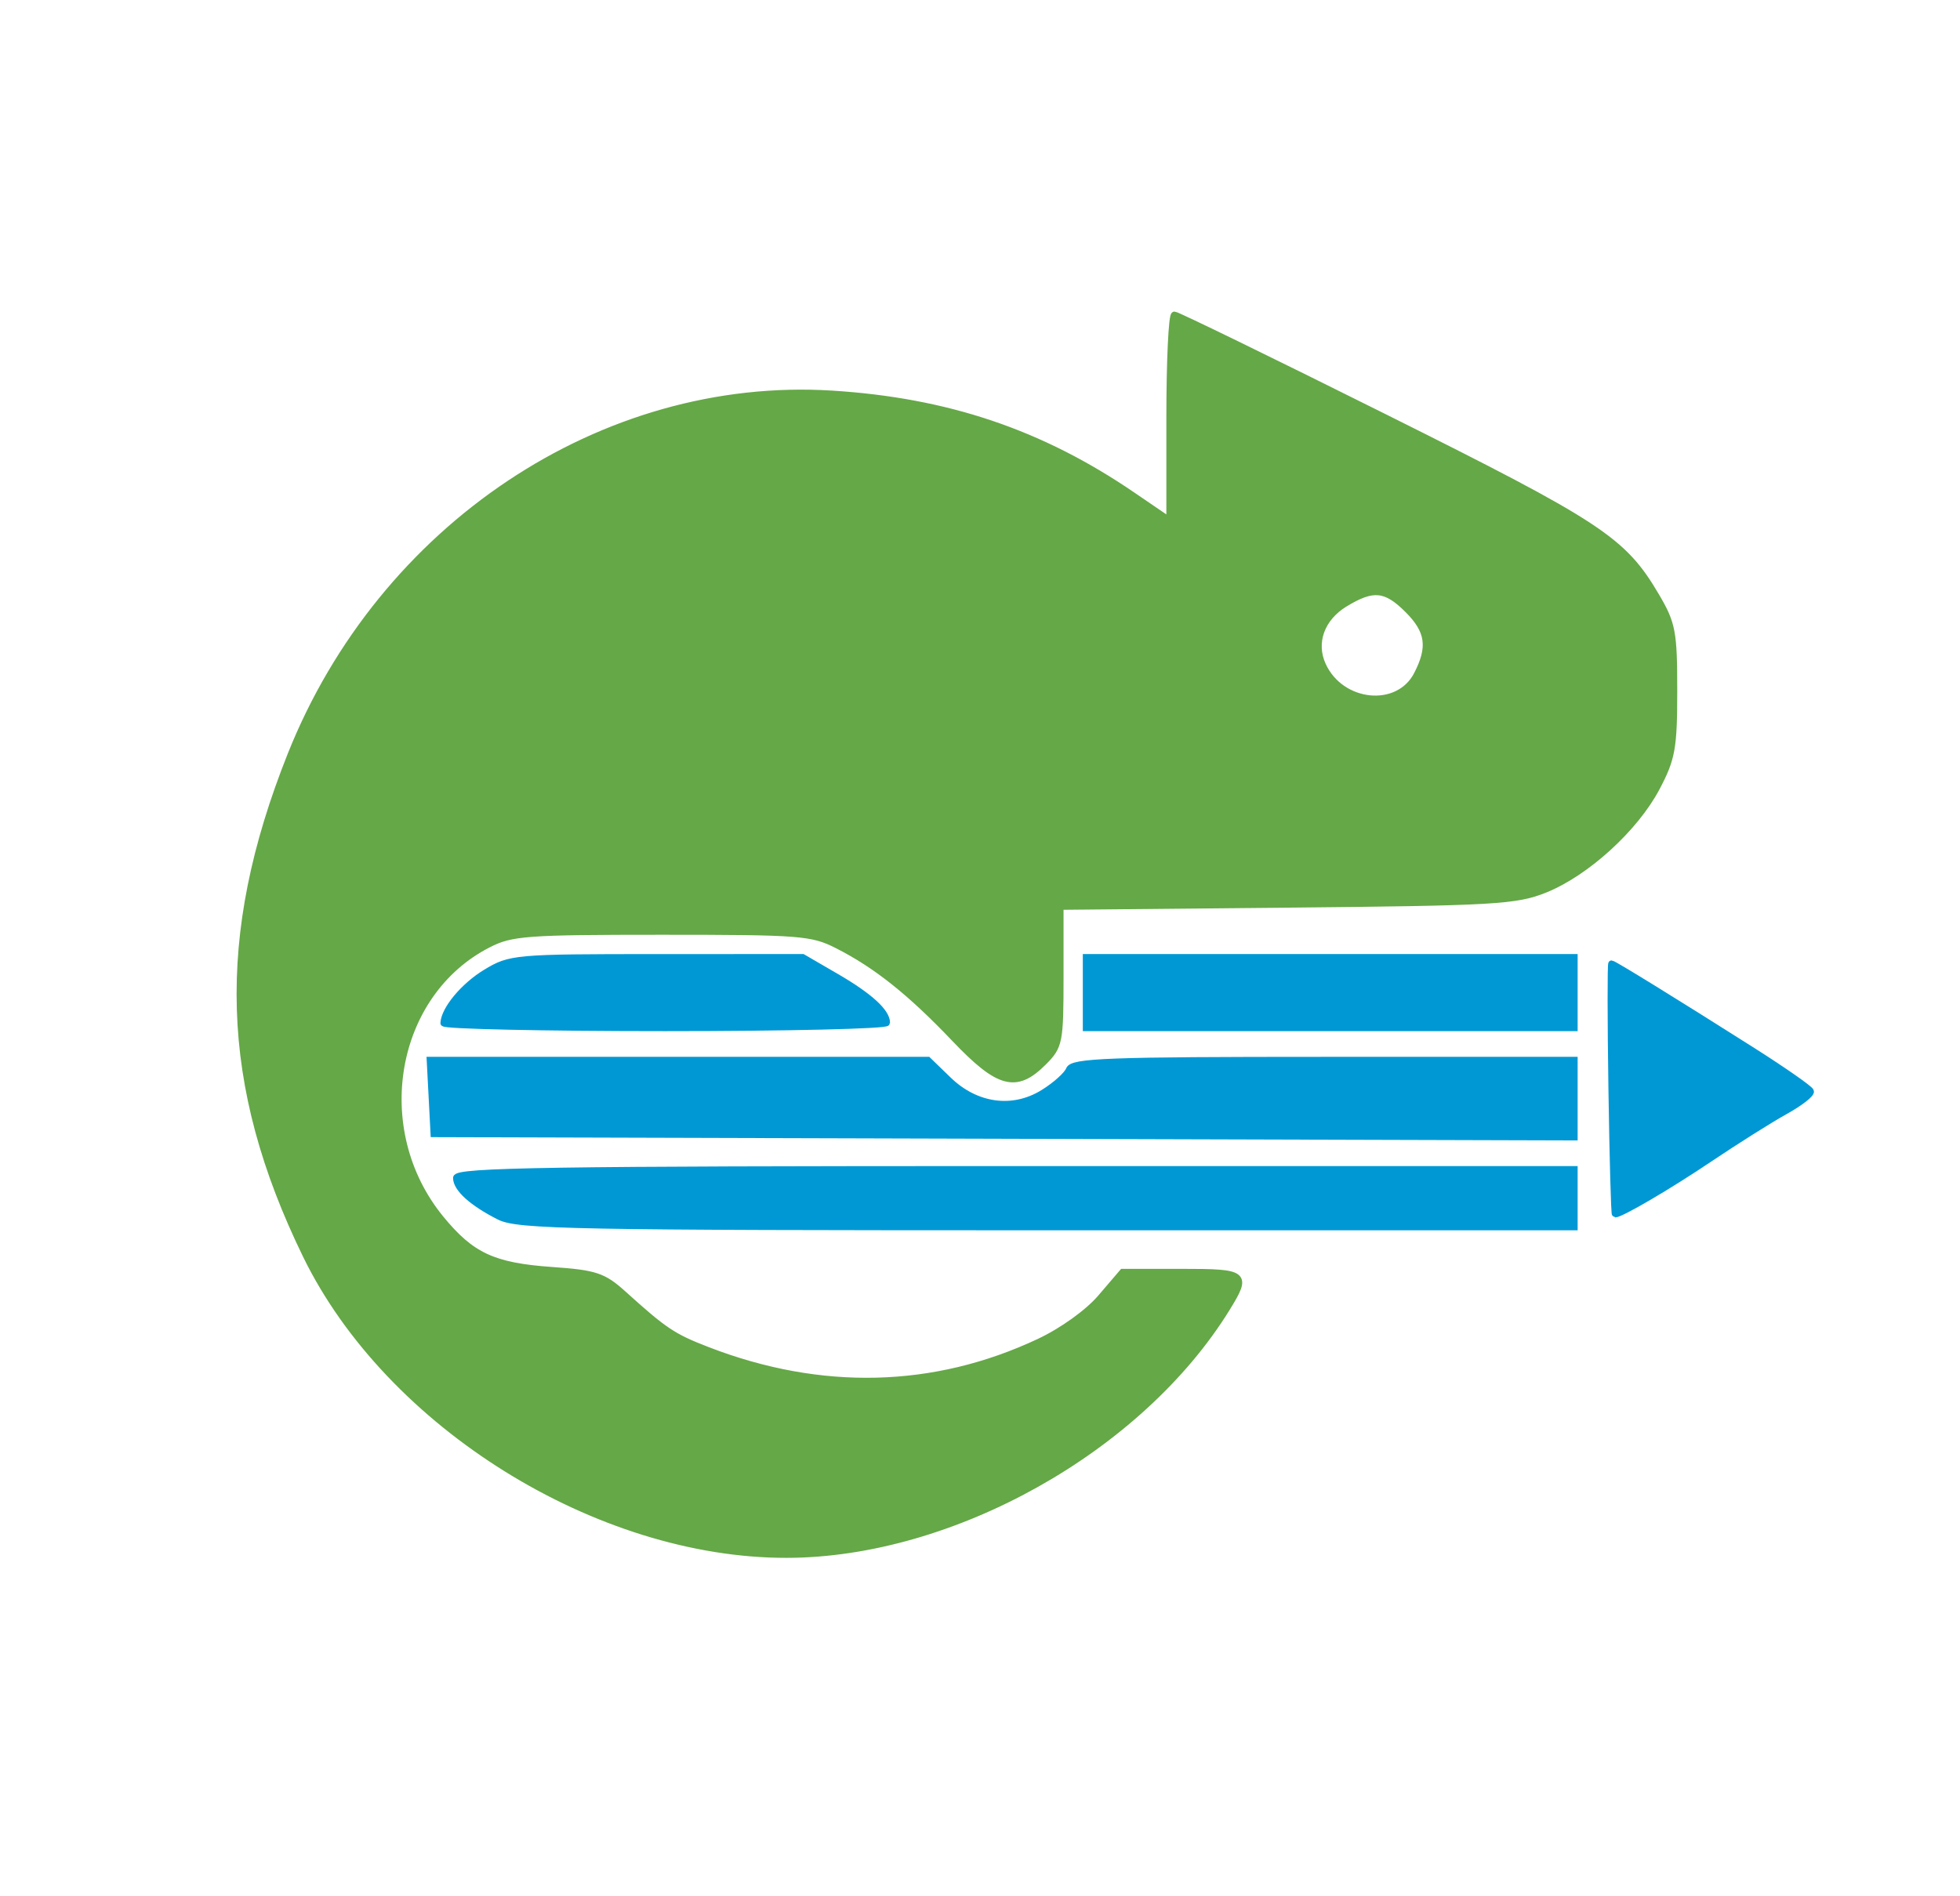
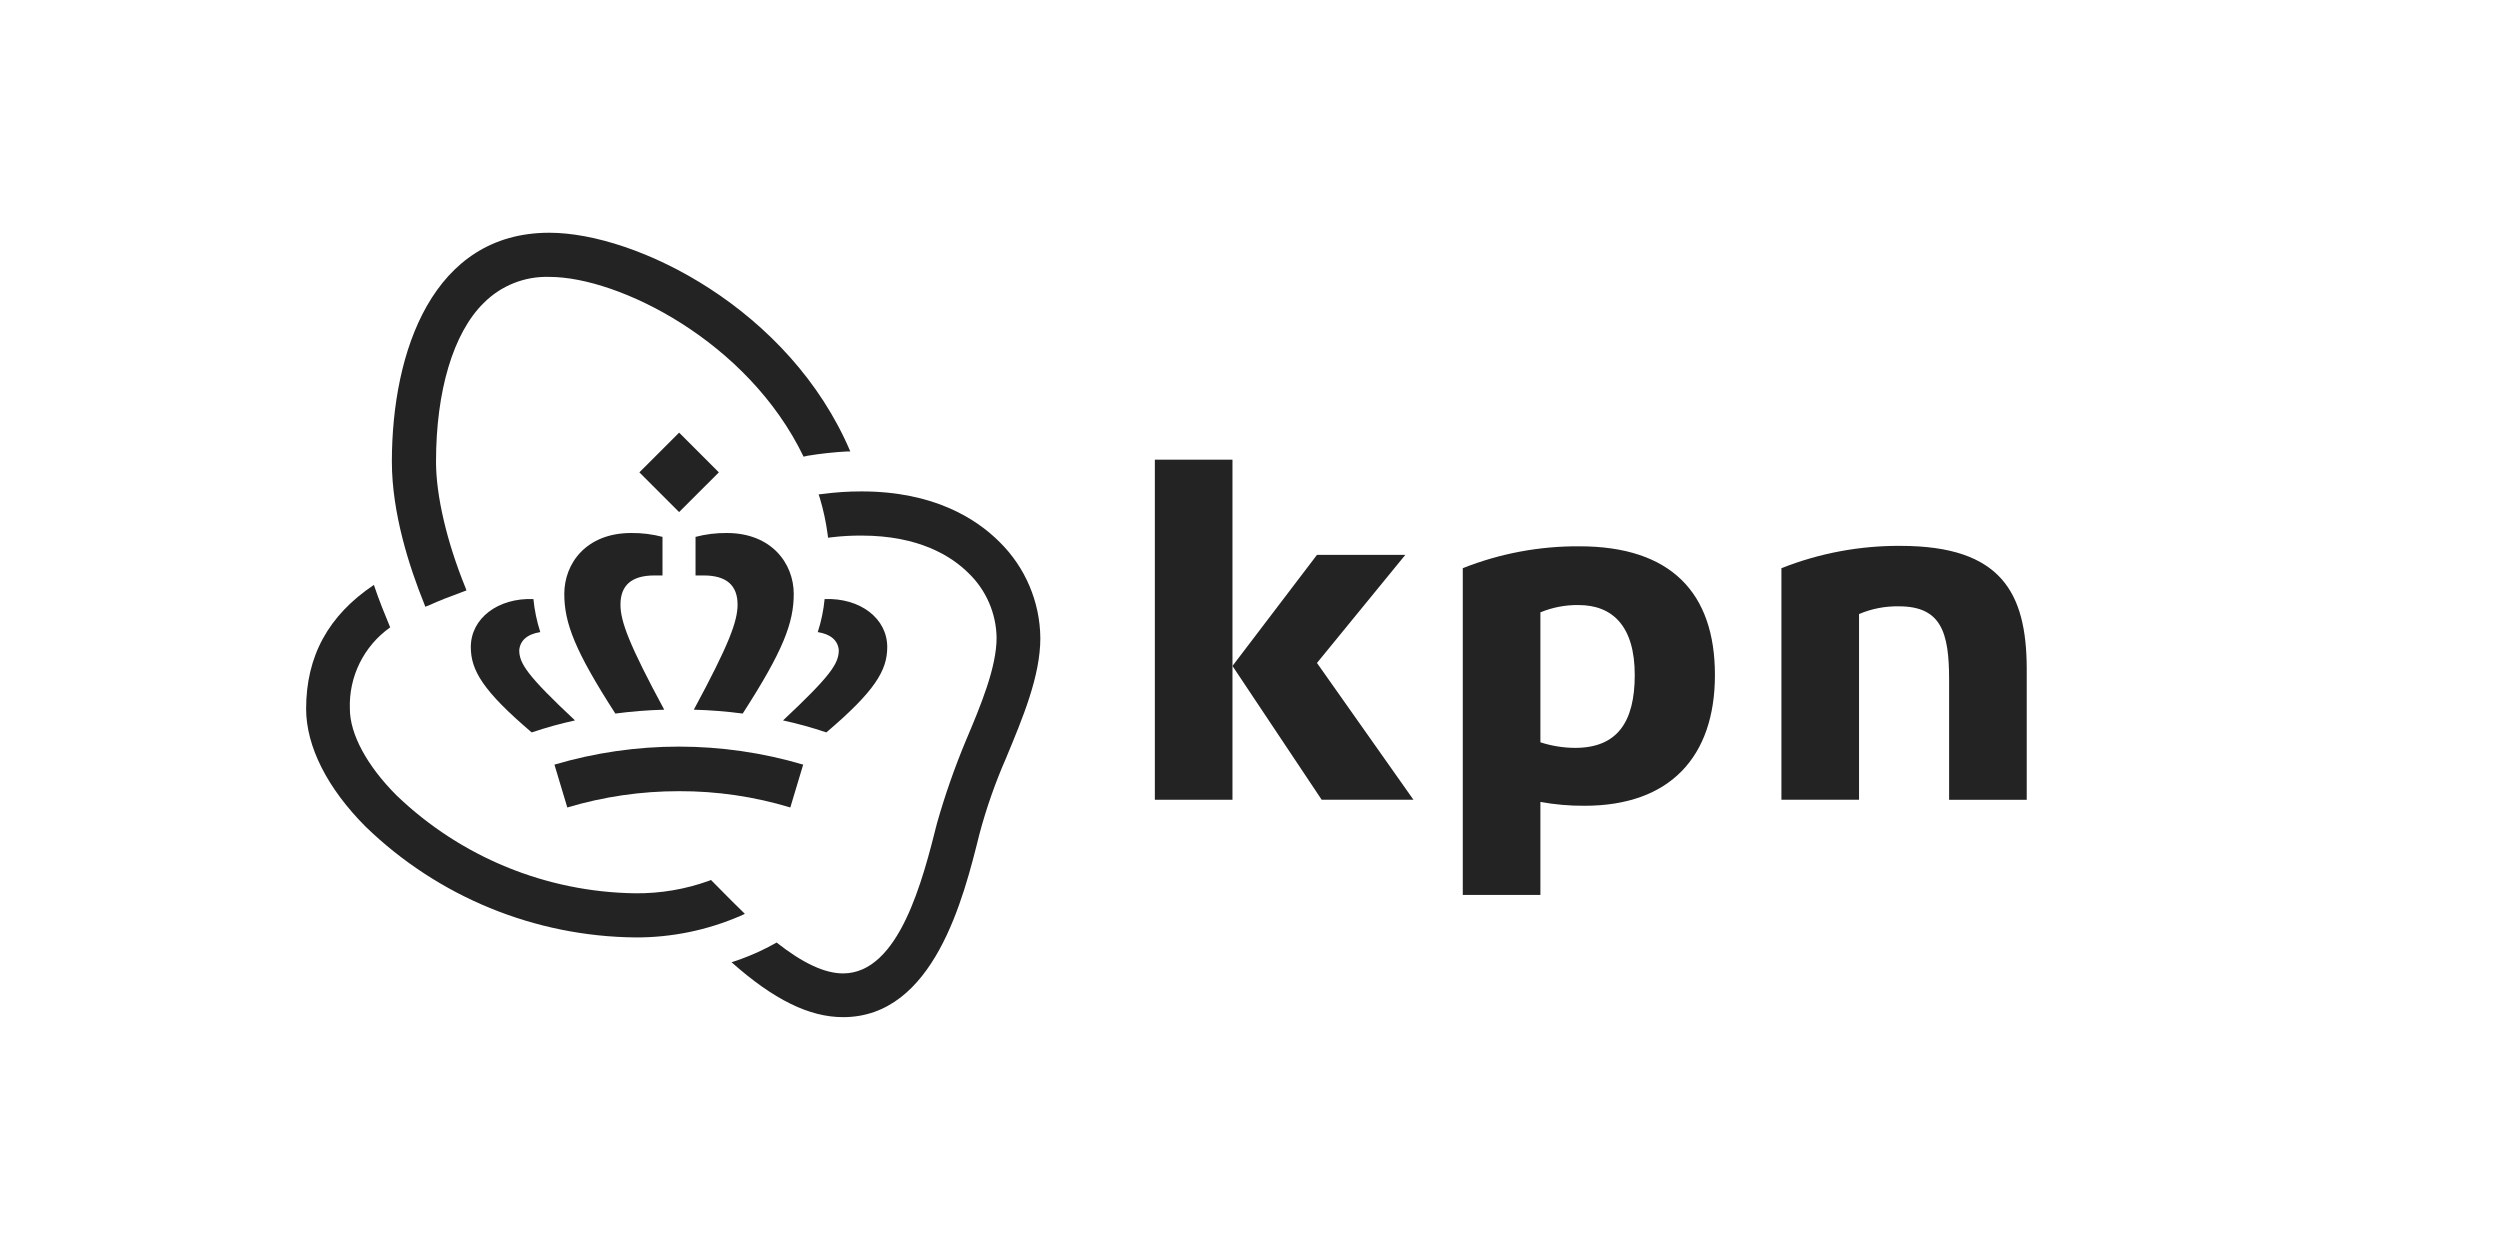
- <svg xmlns="http://www.w3.org/2000/svg" version="1.0" width="305pt" height="295pt" viewBox="0 0 305 295" style="" preserveAspectRatio="xMidYMid meet">
-   <g fill="#65A847FF" stroke="#65A847FF">
-     <path d="M 182.000 65.008 L 182.000 81.015 176.206 77.060 C 161.967 67.341 147.383 62.422 129.477 61.299 C 93.807 59.062 59.377 82.033 45.240 117.500 C 33.976 145.761 34.683 168.896 47.623 195.421 C 60.485 221.786 93.021 242.035 122.440 241.985 C 148.135 241.941 177.343 225.598 190.886 203.685 C 194.245 198.249 193.937 198.000 183.846 198.000 L 174.692 198.000 171.288 201.977 C 169.294 204.307 165.321 207.159 161.692 208.867 C 145.416 216.525 127.745 216.967 110.123 210.157 C 104.714 208.067 103.427 207.209 97.000 201.404 C 93.888 198.594 92.653 198.184 85.867 197.708 C 76.764 197.069 73.347 195.480 68.593 189.679 C 57.296 175.892 60.981 154.662 76.001 146.999 C 79.585 145.171 81.896 145.000 103.000 145.000 C 124.577 145.000 126.354 145.139 130.290 147.133 C 136.334 150.196 141.641 154.421 148.537 161.661 C 155.413 168.882 158.121 169.607 162.364 165.364 C 164.887 162.840 165.000 162.263 165.000 151.922 L 165.000 141.117 200.250 140.780 C 232.541 140.471 235.912 140.277 240.403 138.471 C 246.867 135.873 254.458 128.952 257.805 122.608 C 260.209 118.048 260.499 116.427 260.499 107.500 C 260.500 98.381 260.257 97.086 257.738 92.802 C 252.583 84.032 249.062 81.711 215.500 64.964 C 197.900 56.182 183.163 48.998 182.750 48.998 C 182.338 48.999 182.000 56.203 182.000 65.008 M 219.077 94.923 C 222.350 98.196 222.707 100.731 220.498 105.005 C 217.571 110.665 208.672 109.765 205.828 103.521 C 204.236 100.029 205.618 96.203 209.277 93.973 C 213.662 91.299 215.645 91.491 219.077 94.923 " />
-   </g>
-   <g fill="#0098D4FF" stroke="#0098D4FF">
-     <path d="M 67.200 170.750 L 67.500 176.500 156.250 176.755 L 245.000 177.011 245.000 171.005 L 245.000 165.000 205.969 165.000 C 172.434 165.000 166.857 165.208 166.369 166.480 C 166.057 167.294 164.241 168.924 162.334 170.102 C 157.587 173.036 151.890 172.255 147.581 168.079 L 144.405 165.000 105.652 165.000 L 66.900 165.000 67.200 170.750 " />
-   </g>
-   <g fill="#0098D4FF" stroke="#0098D4FF">
-     <path d="M 71.000 183.345 C 71.000 185.006 73.488 187.246 77.700 189.379 C 80.574 190.834 89.287 191.000 162.950 191.000 L 245.000 191.000 245.000 186.500 L 245.000 182.000 158.000 182.000 C 85.789 182.000 71.000 182.229 71.000 183.345 " />
-   </g>
-   <g fill="#0098D4FF" stroke="#0098D4FF">
-     <path d="M 169.000 154.500 L 169.000 160.000 207.000 160.000 L 245.000 160.000 245.000 154.500 L 245.000 149.000 207.000 149.000 L 169.000 149.000 169.000 154.500 " />
-   </g>
-   <g fill="#0098D4FF" stroke="#0098D4FF">
-     <path d="M 75.610 151.365 C 72.169 153.448 69.138 157.083 69.035 159.250 C 69.016 159.663 84.525 160.000 103.500 160.000 C 122.475 160.000 138.000 159.636 138.000 159.191 C 138.000 157.498 135.313 155.045 130.206 152.077 L 124.912 149.000 102.206 149.005 C 80.133 149.010 79.392 149.076 75.610 151.365 " />
-   </g>
-   <g fill="#0098D4FF" stroke="#0098D4FF">
-     <path d="M 250.791 169.499 C 250.951 180.225 251.193 189.000 251.330 189.000 C 252.255 189.000 259.681 184.643 266.000 180.392 C 270.125 177.617 275.421 174.281 277.768 172.978 C 280.116 171.676 281.916 170.273 281.768 169.859 C 281.621 169.446 277.450 166.540 272.500 163.402 C 260.655 155.892 251.102 150.000 250.768 149.999 C 250.621 149.998 250.631 158.773 250.791 169.499 " />
-   </g>
+ <svg xmlns="http://www.w3.org/2000/svg" viewBox="0 0 280 140">
+   <path d="M111.955,60.706c-2.594-2.594-7.349-5.668-15.466-5.668a32.352,32.352,0,0,0-4.371.288l-.433.048.144.432a25.965,25.965,0,0,1,.865,4.035l.048.384.384-.048a26.841,26.841,0,0,1,3.363-.192c6.436,0,10.087,2.306,12.008,4.227a10.264,10.264,0,0,1,3.122,7.2c0,3.314-1.729,7.493-3.458,11.576a82.545,82.545,0,0,0-3.219,9.222c-1.585,6.293-4.226,16.812-10.519,16.812-2.065,0-4.515-1.153-7.445-3.459a26.332,26.332,0,0,1-5.043,2.21c4.707,4.179,8.694,6.148,12.488,6.148,10.183,0,13.5-13.353,15.275-20.51a59.322,59.322,0,0,1,2.978-8.5c1.873-4.515,3.842-9.174,3.842-13.449A15.3,15.3,0,0,0,111.955,60.706Z" fill="#232323" />
+   <path d="M90,51.147l.432-.1a40.584,40.584,0,0,1,4.371-.48h.433c-6.773-15.947-23.921-24.5-33.719-24.5-13.017,0-17.628,13.257-17.628,25.649,0,5.764,1.969,11.817,3.6,15.851l.144.385.384-.144c1.153-.529,2.4-1.009,3.843-1.538l.384-.144-.144-.384c-2.065-5.091-3.266-10.231-3.266-14.026,0-7.925,1.921-14.409,5.332-17.772a9.916,9.916,0,0,1,7.4-2.93C69.254,31.021,83.76,38.178,90,51.147Z" fill="#232323" />
+   <path d="M79.821,98.748l-.192-.192-.24.1a23.713,23.713,0,0,1-8.262,1.393A39.373,39.373,0,0,1,44.421,89.093c-3.314-3.314-5.236-6.869-5.236-9.7A10.7,10.7,0,0,1,43.7,70.264c-.576-1.393-1.248-3.026-1.825-4.755-5.091,3.41-7.589,7.973-7.589,13.881,0,4.179,2.354,8.887,6.677,13.209a44.026,44.026,0,0,0,30.212,12.393,29.234,29.234,0,0,0,11.72-2.4l.529-.24-.385-.384C81.887,100.861,80.83,99.756,79.821,98.748Z" fill="#232323" />
+   <path d="M212.872,61.138a35.579,35.579,0,0,0-13.353,2.5V89.573h8.694v-20.8a10.907,10.907,0,0,1,4.467-.864c4.707,0,5.62,2.882,5.62,8.165v13.5h8.694V74.779C226.946,66.47,224.208,61.138,212.872,61.138Z" fill="#232323" />
+   <rect x="129.343" y="51.483" width="8.694" height="38.09" fill="#232323" />
+   <polygon points="148.028 89.573 158.307 89.573 147.5 74.251 157.394 62.147 147.5 62.147 138.037 74.587 148.028 89.573" fill="#232323" />
+   <path d="M176.8,67.766c3.794,0,6.292,2.354,6.292,7.83,0,5.283-1.969,8.165-6.677,8.165a12.678,12.678,0,0,1-3.89-.624V68.583A10.773,10.773,0,0,1,176.8,67.766Zm-12.969-4.13v36.6h8.694V89.814a26.206,26.206,0,0,0,4.947.432c9.559,0,14.6-5.476,14.6-14.65,0-9.222-4.947-14.41-15.178-14.41A34.789,34.789,0,0,0,163.831,63.636Z" fill="#232323" />
+   <path d="M74.2,64.452V60.129a13.227,13.227,0,0,0-3.506-.432c-5.044,0-7.493,3.41-7.493,6.821,0,3.266,1.2,6.388,5.716,13.4a52.841,52.841,0,0,1,5.475-.433c-3.938-7.3-4.9-9.894-4.9-11.768,0-2.161,1.249-3.266,3.8-3.266Z" fill="#232323" />
+   <path d="M60.512,70.793a17.462,17.462,0,0,1-.769-3.7c-3.986-.144-7.012,2.161-7.012,5.38,0,2.593,1.345,4.9,6.82,9.558A44.7,44.7,0,0,1,64.4,80.687c-5.38-5.043-6.245-6.388-6.245-7.877C58.254,71.753,59.023,71.033,60.512,70.793Z" fill="#232323" />
+   <path d="M77.9,64.452V60.129a13.232,13.232,0,0,1,3.506-.432c5,0,7.493,3.41,7.493,6.821,0,3.266-1.2,6.388-5.716,13.4a52.841,52.841,0,0,0-5.475-.433c3.938-7.3,4.9-9.894,4.9-11.768,0-2.161-1.249-3.266-3.794-3.266Z" fill="#232323" />
+   <path d="M91.589,70.793a17.338,17.338,0,0,0,.769-3.7c3.987-.144,7.013,2.161,7.013,5.38,0,2.593-1.345,4.9-6.821,9.558A44.684,44.684,0,0,0,87.7,80.687c5.379-5.043,6.244-6.388,6.244-7.877C93.847,71.753,93.078,71.033,91.589,70.793Z" fill="#232323" />
+   <path d="M76.075,88.613a42.421,42.421,0,0,1,12.44,1.825l1.441-4.8a49.084,49.084,0,0,0-27.859,0l1.441,4.8A43.51,43.51,0,0,1,76.075,88.613Z" fill="#232323" />
+   <rect x="72.915" y="49.758" width="6.293" height="6.293" transform="translate(-15.133 69.272) rotate(-44.996)" fill="#232323" />
</svg>
